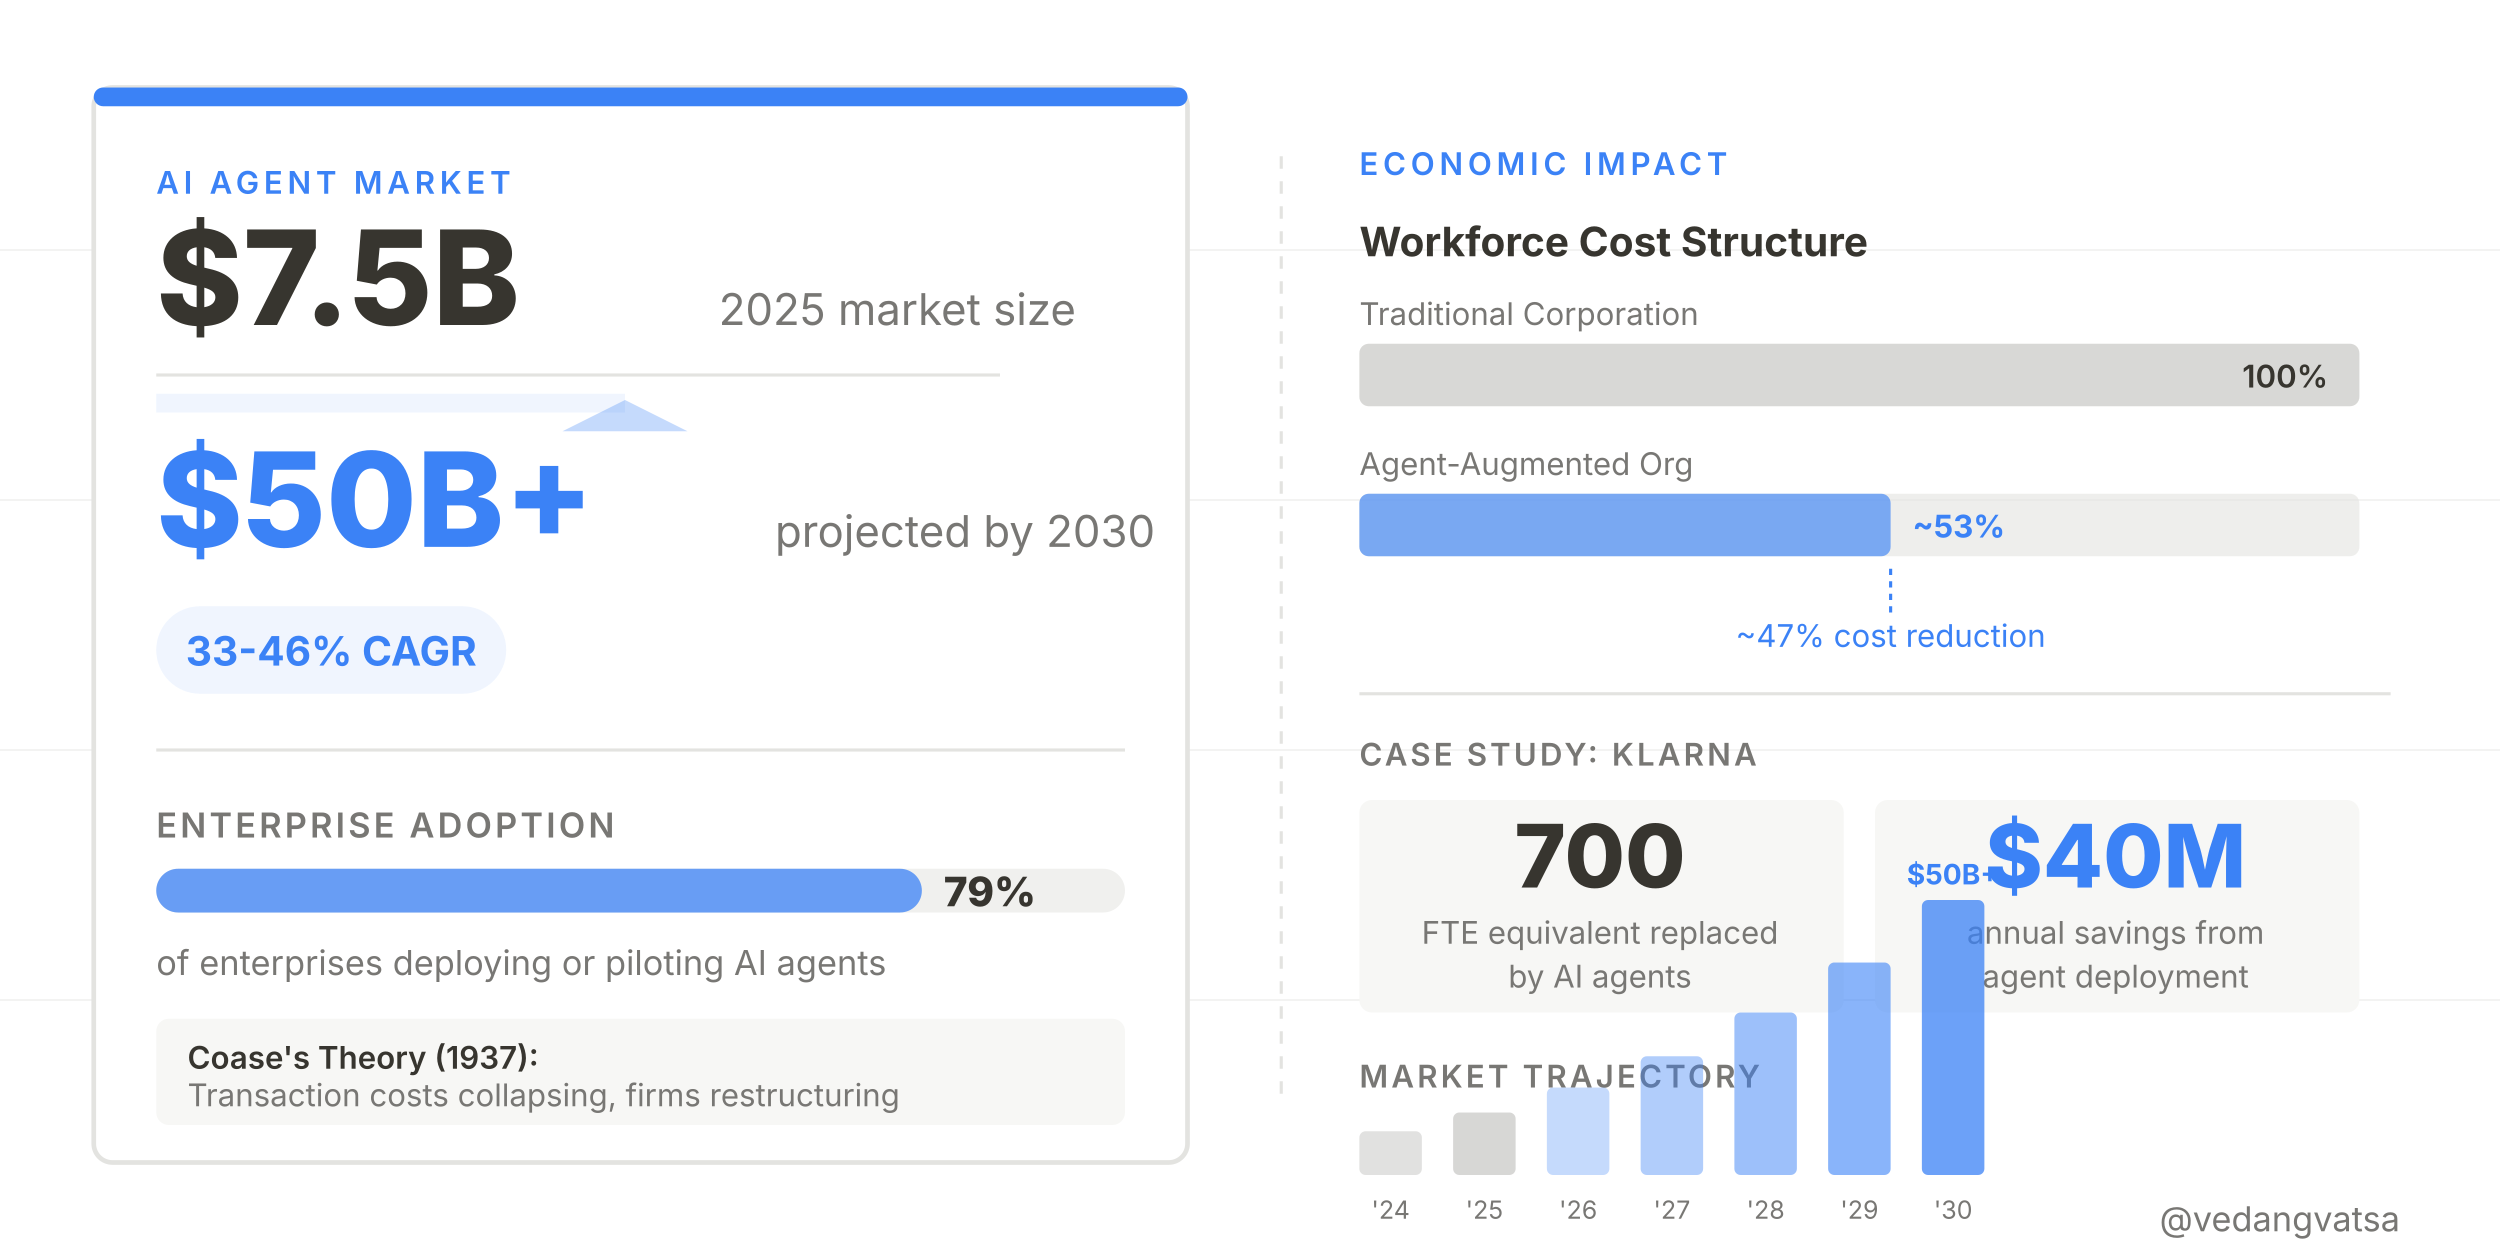
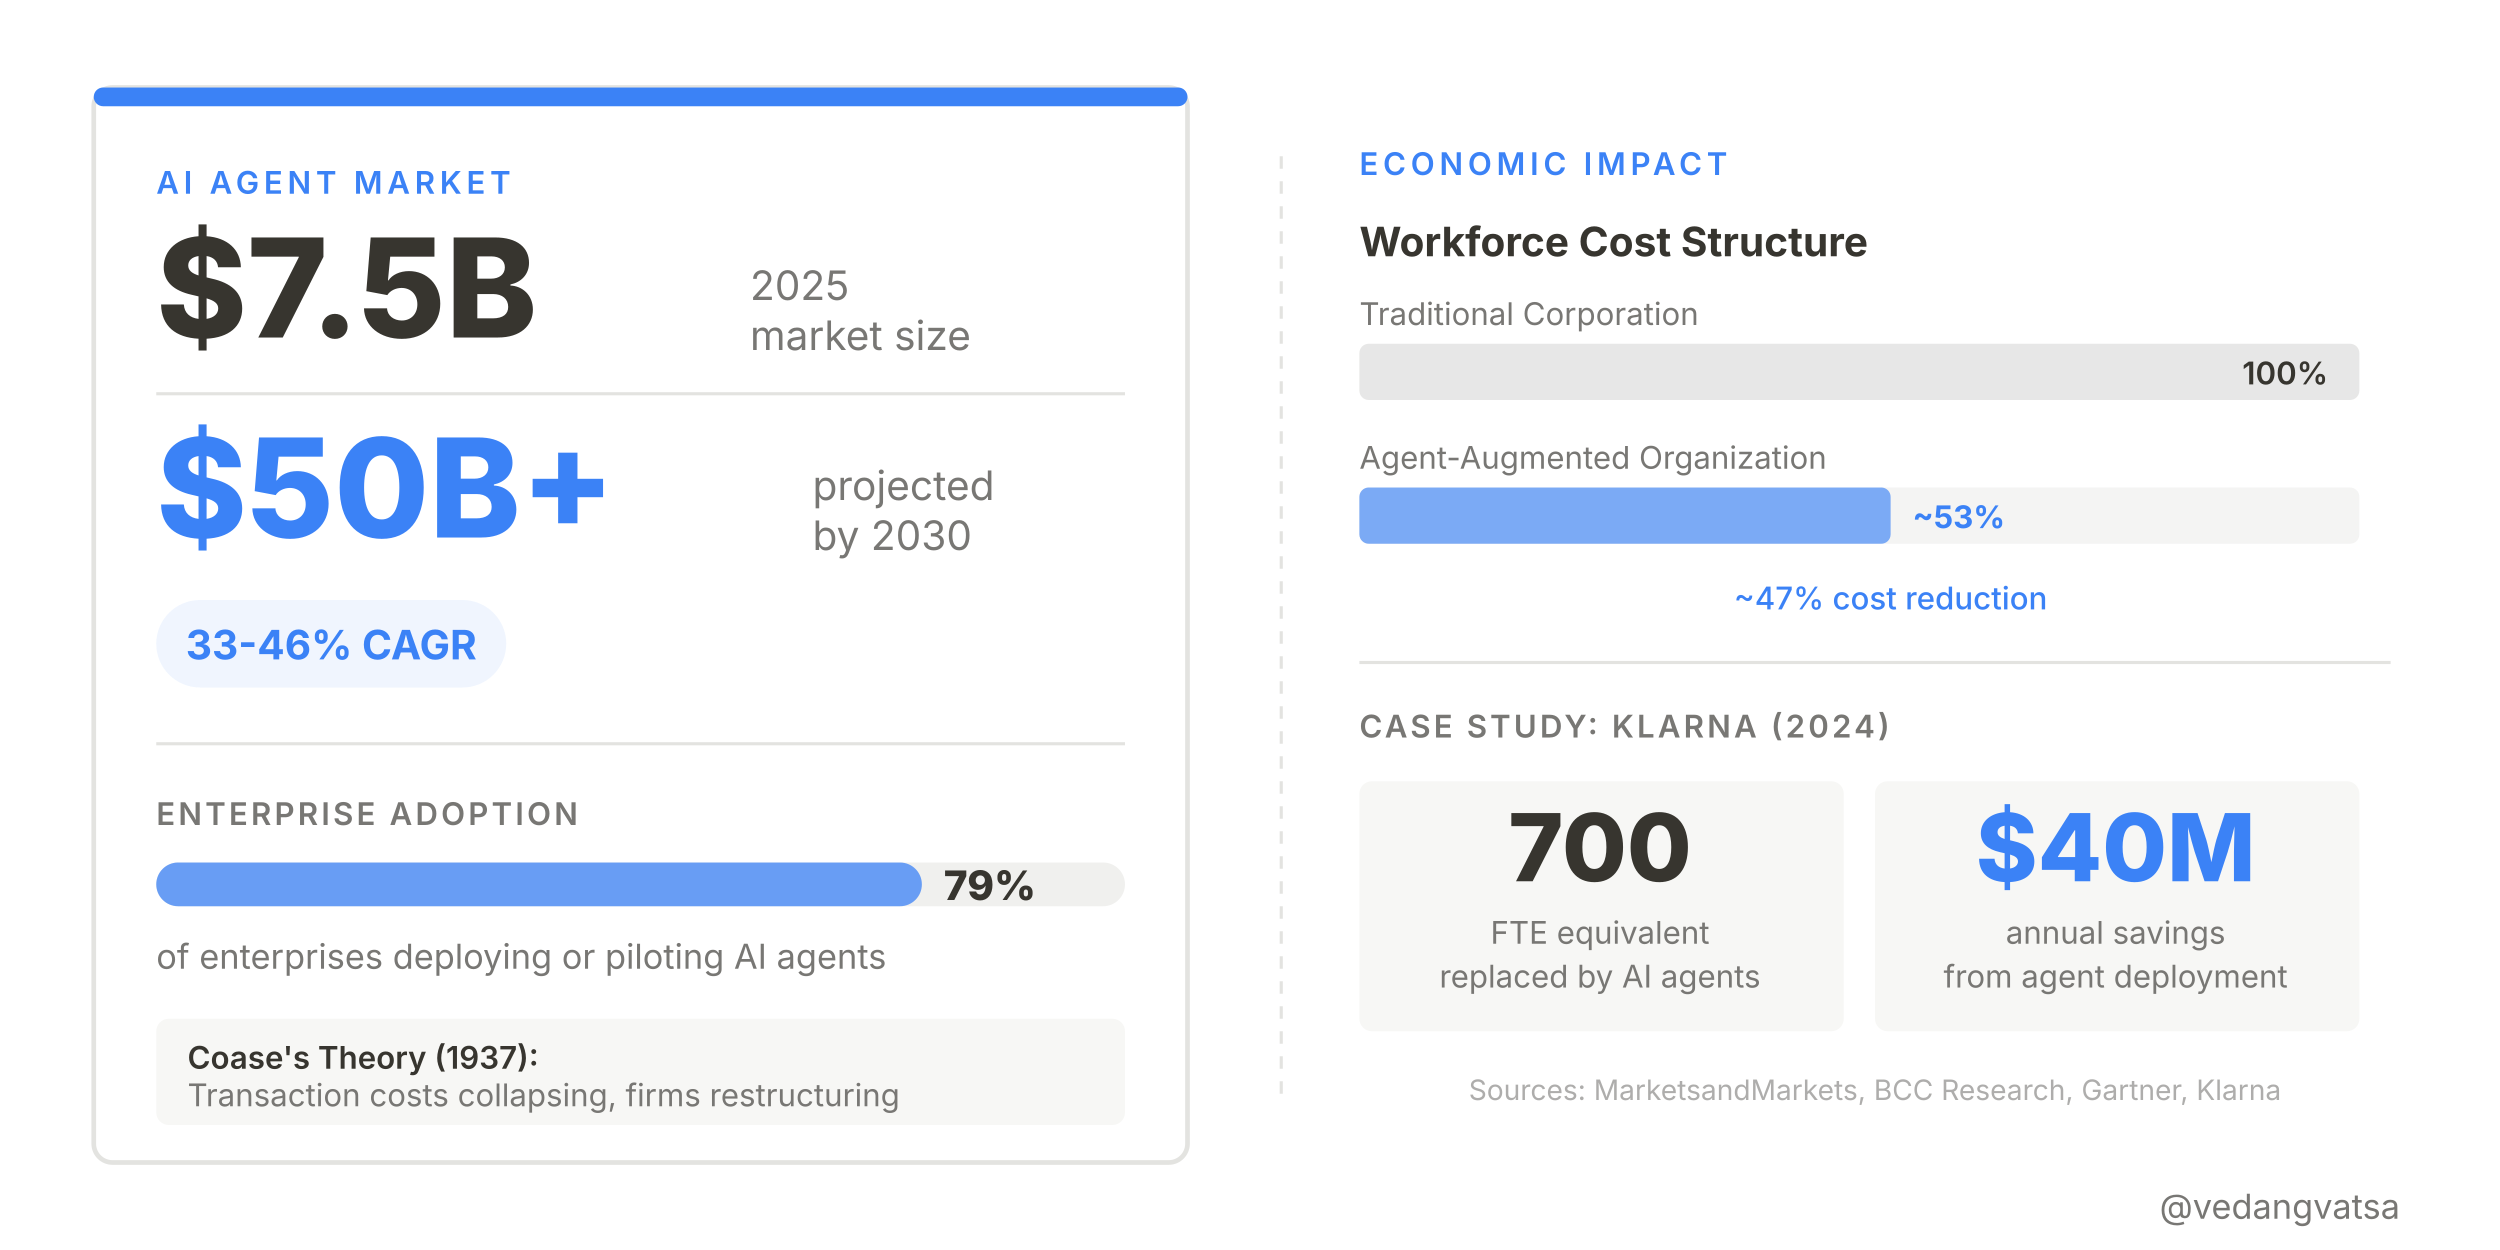
<svg xmlns="http://www.w3.org/2000/svg" width="800" height="400" viewBox="0 0 800 400">
  <rect width="800" height="400" fill="#ffffff" />
-   <line x1="0" y1="80" x2="800" y2="80" stroke="#f0f0ee" stroke-width="0.5" />
-   <line x1="0" y1="160" x2="800" y2="160" stroke="#f0f0ee" stroke-width="0.5" />
-   <line x1="0" y1="240" x2="800" y2="240" stroke="#f0f0ee" stroke-width="0.5" />
-   <line x1="0" y1="320" x2="800" y2="320" stroke="#f0f0ee" stroke-width="0.5" />
  <rect x="30" y="28" width="350" height="344" rx="6" fill="#ffffff" stroke="#e3e3e0" stroke-width="1.5" />
  <rect x="30" y="28" width="350" height="6" rx="3" fill="#3b82f6" />
  <text x="50" y="62" font-family="'Inter','Helvetica Neue',Arial,sans-serif" font-size="10" font-weight="600" fill="#3b82f6" letter-spacing="1.5">AI AGENT MARKET</text>
-   <text x="50" y="104" font-family="'Inter','Helvetica Neue',Arial,sans-serif" font-size="42" font-weight="800" fill="#37352f">$7.5B</text>
-   <text x="230" y="104" font-family="'Inter','Helvetica Neue',Arial,sans-serif" font-size="14" font-weight="400" fill="#787774">2025 market size</text>
-   <line x1="50" y1="120" x2="320" y2="120" stroke="#e3e3e0" stroke-width="1" />
-   <polygon points="50,126 200,126 200,132 50,132" fill="#3b82f6" opacity="0.08" />
-   <polygon points="180,138 200,128 220,138" fill="#3b82f6" opacity="0.3" />
-   <text x="50" y="175" font-family="'Inter','Helvetica Neue',Arial,sans-serif" font-size="42" font-weight="800" fill="#3b82f6">$50B+</text>
-   <text x="248" y="175" font-family="'Inter','Helvetica Neue',Arial,sans-serif" font-size="14" font-weight="400" fill="#787774">projected by 2030</text>
-   <rect x="50" y="194" width="112" height="28" rx="14" fill="#3b82f6" opacity="0.08" />
-   <text x="106" y="213" font-family="'Inter','Helvetica Neue',Arial,sans-serif" font-size="13" font-weight="700" fill="#3b82f6" text-anchor="middle">33-46% CAGR</text>
-   <line x1="50" y1="240" x2="360" y2="240" stroke="#e3e3e0" stroke-width="1" />
-   <text x="50" y="268" font-family="'Inter','Helvetica Neue',Arial,sans-serif" font-size="11" font-weight="600" fill="#787774" letter-spacing="1">ENTERPRISE ADOPTION</text>
-   <rect x="50" y="278" width="310" height="14" rx="7" fill="#f0f0ee" />
-   <rect x="50" y="278" width="245" height="14" rx="7" fill="#3b82f6" opacity="0.75" />
-   <text x="302" y="290" font-family="'Inter','Helvetica Neue',Arial,sans-serif" font-size="13" font-weight="800" fill="#37352f">79%</text>
-   <text x="50" y="312" font-family="'Inter','Helvetica Neue',Arial,sans-serif" font-size="11" font-weight="400" fill="#787774">of enterprises deploying or piloting AI agents</text>
+   <text x="50" y="108" font-family="'Inter','Helvetica Neue',Arial,sans-serif" font-size="44" font-weight="800" fill="#37352f">$7.5B</text>
+   <text x="240" y="96" font-family="'Inter','Helvetica Neue',Arial,sans-serif" font-size="13" font-weight="400" fill="#787774">2025</text>
+   <text x="240" y="112" font-family="'Inter','Helvetica Neue',Arial,sans-serif" font-size="13" font-weight="400" fill="#787774">market size</text>
+   <line x1="50" y1="126" x2="360" y2="126" stroke="#e3e3e0" stroke-width="1" />
+   <text x="50" y="172" font-family="'Inter','Helvetica Neue',Arial,sans-serif" font-size="44" font-weight="800" fill="#3b82f6">$50B+</text>
+   <text x="260" y="160" font-family="'Inter','Helvetica Neue',Arial,sans-serif" font-size="13" font-weight="400" fill="#787774">projected</text>
+   <text x="260" y="176" font-family="'Inter','Helvetica Neue',Arial,sans-serif" font-size="13" font-weight="400" fill="#787774">by 2030</text>
+   <rect x="50" y="192" width="112" height="28" rx="14" fill="#3b82f6" opacity="0.08" />
+   <text x="106" y="211" font-family="'Inter','Helvetica Neue',Arial,sans-serif" font-size="13" font-weight="700" fill="#3b82f6" text-anchor="middle">33-46% CAGR</text>
+   <line x1="50" y1="238" x2="360" y2="238" stroke="#e3e3e0" stroke-width="1" />
+   <text x="50" y="264" font-family="'Inter','Helvetica Neue',Arial,sans-serif" font-size="10" font-weight="600" fill="#787774" letter-spacing="1">ENTERPRISE ADOPTION</text>
+   <rect x="50" y="276" width="310" height="14" rx="7" fill="#f0f0ee" />
+   <rect x="50" y="276" width="245" height="14" rx="7" fill="#3b82f6" opacity="0.75" />
+   <text x="302" y="288" font-family="'Inter','Helvetica Neue',Arial,sans-serif" font-size="13" font-weight="800" fill="#37352f">79%</text>
+   <text x="50" y="310" font-family="'Inter','Helvetica Neue',Arial,sans-serif" font-size="11" font-weight="400" fill="#787774">of enterprises deploying or piloting AI agents</text>
  <rect x="50" y="326" width="310" height="34" rx="4" fill="#f7f7f5" />
  <text x="60" y="342" font-family="'Inter','Helvetica Neue',Arial,sans-serif" font-size="10" font-weight="600" fill="#37352f">Coase's Theory (1937):</text>
  <text x="60" y="354" font-family="'Inter','Helvetica Neue',Arial,sans-serif" font-size="10" font-weight="400" fill="#787774">Transaction costs collapsing, firms restructuring</text>
  <line x1="410" y1="50" x2="410" y2="350" stroke="#e3e3e0" stroke-width="1" stroke-dasharray="4,4" />
  <text x="435" y="56" font-family="'Inter','Helvetica Neue',Arial,sans-serif" font-size="10" font-weight="600" fill="#3b82f6" letter-spacing="1.5">ECONOMIC IMPACT</text>
  <text x="435" y="82" font-family="'Inter','Helvetica Neue',Arial,sans-serif" font-size="13" font-weight="700" fill="#37352f">Workforce Cost Structure</text>
  <text x="435" y="104" font-family="'Inter','Helvetica Neue',Arial,sans-serif" font-size="10" font-weight="400" fill="#787774">Traditional Corporation</text>
-   <rect x="435" y="110" width="320" height="20" rx="3" fill="#e3e3e0" opacity="0.6" />
-   <rect x="435" y="110" width="320" height="20" rx="3" fill="#37352f" opacity="0.12" />
-   <text x="745" y="124" font-family="'Inter','Helvetica Neue',Arial,sans-serif" font-size="10" font-weight="600" fill="#37352f" text-anchor="end">100%</text>
-   <text x="435" y="152" font-family="'Inter','Helvetica Neue',Arial,sans-serif" font-size="10" font-weight="400" fill="#787774">Agent-Augmented Org</text>
-   <rect x="435" y="158" width="320" height="20" rx="3" fill="#e3e3e0" opacity="0.6" />
-   <rect x="435" y="158" width="170" height="20" rx="3" fill="#3b82f6" opacity="0.65" />
-   <text x="612" y="172" font-family="'Inter','Helvetica Neue',Arial,sans-serif" font-size="10" font-weight="700" fill="#3b82f6">~53%</text>
-   <line x1="605" y1="182" x2="605" y2="196" stroke="#3b82f6" stroke-width="1" stroke-dasharray="2,2" />
-   <text x="605" y="207" font-family="'Inter','Helvetica Neue',Arial,sans-serif" font-size="10" font-weight="400" fill="#3b82f6" text-anchor="middle">~47% cost reduction</text>
-   <line x1="435" y1="222" x2="765" y2="222" stroke="#e3e3e0" stroke-width="1" />
-   <text x="435" y="245" font-family="'Inter','Helvetica Neue',Arial,sans-serif" font-size="10" font-weight="600" fill="#787774" letter-spacing="1">CASE STUDY: KLARNA</text>
-   <rect x="435" y="256" width="155" height="68" rx="4" fill="#f7f7f5" />
-   <text x="512" y="284" font-family="'Inter','Helvetica Neue',Arial,sans-serif" font-size="28" font-weight="800" fill="#37352f" text-anchor="middle">700</text>
-   <text x="512" y="302" font-family="'Inter','Helvetica Neue',Arial,sans-serif" font-size="10" font-weight="400" fill="#787774" text-anchor="middle">FTE equivalent replaced</text>
-   <text x="512" y="316" font-family="'Inter','Helvetica Neue',Arial,sans-serif" font-size="10" font-weight="400" fill="#787774" text-anchor="middle">by AI agents</text>
-   <rect x="600" y="256" width="155" height="68" rx="4" fill="#f7f7f5" />
-   <text x="677" y="284" font-family="'Inter','Helvetica Neue',Arial,sans-serif" font-size="28" font-weight="800" fill="#3b82f6" text-anchor="middle">$40M</text>
-   <text x="677" y="302" font-family="'Inter','Helvetica Neue',Arial,sans-serif" font-size="10" font-weight="400" fill="#787774" text-anchor="middle">annual savings from</text>
-   <text x="677" y="316" font-family="'Inter','Helvetica Neue',Arial,sans-serif" font-size="10" font-weight="400" fill="#787774" text-anchor="middle">agent deployment</text>
-   <text x="435" y="348" font-family="'Inter','Helvetica Neue',Arial,sans-serif" font-size="10" font-weight="600" fill="#787774" letter-spacing="1">MARKET TRAJECTORY</text>
-   <rect x="435" y="362" width="20" height="14" rx="2" fill="#37352f" opacity="0.15" />
-   <text x="445" y="390" font-family="'Inter','Helvetica Neue',Arial,sans-serif" font-size="8" fill="#787774" text-anchor="middle">'24</text>
-   <rect x="465" y="356" width="20" height="20" rx="2" fill="#37352f" opacity="0.2" />
-   <text x="475" y="390" font-family="'Inter','Helvetica Neue',Arial,sans-serif" font-size="8" fill="#787774" text-anchor="middle">'25</text>
-   <rect x="495" y="348" width="20" height="28" rx="2" fill="#3b82f6" opacity="0.3" />
-   <text x="505" y="390" font-family="'Inter','Helvetica Neue',Arial,sans-serif" font-size="8" fill="#787774" text-anchor="middle">'26</text>
-   <rect x="525" y="338" width="20" height="38" rx="2" fill="#3b82f6" opacity="0.4" />
-   <text x="535" y="390" font-family="'Inter','Helvetica Neue',Arial,sans-serif" font-size="8" fill="#787774" text-anchor="middle">'27</text>
-   <rect x="555" y="324" width="20" height="52" rx="2" fill="#3b82f6" opacity="0.5" />
-   <text x="565" y="390" font-family="'Inter','Helvetica Neue',Arial,sans-serif" font-size="8" fill="#787774" text-anchor="middle">'28</text>
-   <rect x="585" y="308" width="20" height="68" rx="2" fill="#3b82f6" opacity="0.6" />
-   <text x="595" y="390" font-family="'Inter','Helvetica Neue',Arial,sans-serif" font-size="8" fill="#787774" text-anchor="middle">'29</text>
-   <rect x="615" y="288" width="20" height="88" rx="2" fill="#3b82f6" opacity="0.75" />
-   <text x="625" y="390" font-family="'Inter','Helvetica Neue',Arial,sans-serif" font-size="8" fill="#787774" text-anchor="middle">'30</text>
-   <text x="625" y="283" font-family="'Inter','Helvetica Neue',Arial,sans-serif" font-size="9" font-weight="700" fill="#3b82f6" text-anchor="middle">$50B+</text>
-   <text x="768" y="394" font-family="'Inter','Helvetica Neue',Arial,sans-serif" font-size="11" font-weight="400" fill="#787774" text-anchor="end">@vedangvatsa</text>
+   <rect x="435" y="110" width="320" height="18" rx="3" fill="#37352f" opacity="0.12" />
+   <text x="745" y="123" font-family="'Inter','Helvetica Neue',Arial,sans-serif" font-size="10" font-weight="600" fill="#37352f" text-anchor="end">100%</text>
+   <text x="435" y="150" font-family="'Inter','Helvetica Neue',Arial,sans-serif" font-size="10" font-weight="400" fill="#787774">Agent-Augmented Organization</text>
+   <rect x="435" y="156" width="320" height="18" rx="3" fill="#e3e3e0" opacity="0.4" />
+   <rect x="435" y="156" width="170" height="18" rx="3" fill="#3b82f6" opacity="0.65" />
+   <text x="612" y="169" font-family="'Inter','Helvetica Neue',Arial,sans-serif" font-size="10" font-weight="700" fill="#3b82f6">~53%</text>
+   <text x="605" y="195" font-family="'Inter','Helvetica Neue',Arial,sans-serif" font-size="10" font-weight="500" fill="#3b82f6" text-anchor="middle">~47% cost reduction</text>
+   <line x1="435" y1="212" x2="765" y2="212" stroke="#e3e3e0" stroke-width="1" />
+   <text x="435" y="236" font-family="'Inter','Helvetica Neue',Arial,sans-serif" font-size="10" font-weight="600" fill="#787774" letter-spacing="1">CASE STUDY: KLARNA (2024)</text>
+   <rect x="435" y="250" width="155" height="80" rx="4" fill="#f7f7f5" />
+   <text x="512" y="282" font-family="'Inter','Helvetica Neue',Arial,sans-serif" font-size="30" font-weight="800" fill="#37352f" text-anchor="middle">700</text>
+   <text x="512" y="302" font-family="'Inter','Helvetica Neue',Arial,sans-serif" font-size="10" font-weight="400" fill="#787774" text-anchor="middle">FTE equivalent</text>
+   <text x="512" y="316" font-family="'Inter','Helvetica Neue',Arial,sans-serif" font-size="10" font-weight="400" fill="#787774" text-anchor="middle">replaced by AI agents</text>
+   <rect x="600" y="250" width="155" height="80" rx="4" fill="#f7f7f5" />
+   <text x="677" y="282" font-family="'Inter','Helvetica Neue',Arial,sans-serif" font-size="30" font-weight="800" fill="#3b82f6" text-anchor="middle">$40M</text>
+   <text x="677" y="302" font-family="'Inter','Helvetica Neue',Arial,sans-serif" font-size="10" font-weight="400" fill="#787774" text-anchor="middle">annual savings</text>
+   <text x="677" y="316" font-family="'Inter','Helvetica Neue',Arial,sans-serif" font-size="10" font-weight="400" fill="#787774" text-anchor="middle">from agent deployment</text>
+   <text x="600" y="352" font-family="'Inter','Helvetica Neue',Arial,sans-serif" font-size="9" font-weight="400" fill="#787774" opacity="0.6" text-anchor="middle">Sources: MarketsandMarkets, BCC Research, Gartner, Klarna</text>
+   <text x="768" y="390" font-family="'Inter','Helvetica Neue',Arial,sans-serif" font-size="11" font-weight="400" fill="#787774" text-anchor="end">@vedangvatsa</text>
</svg>
